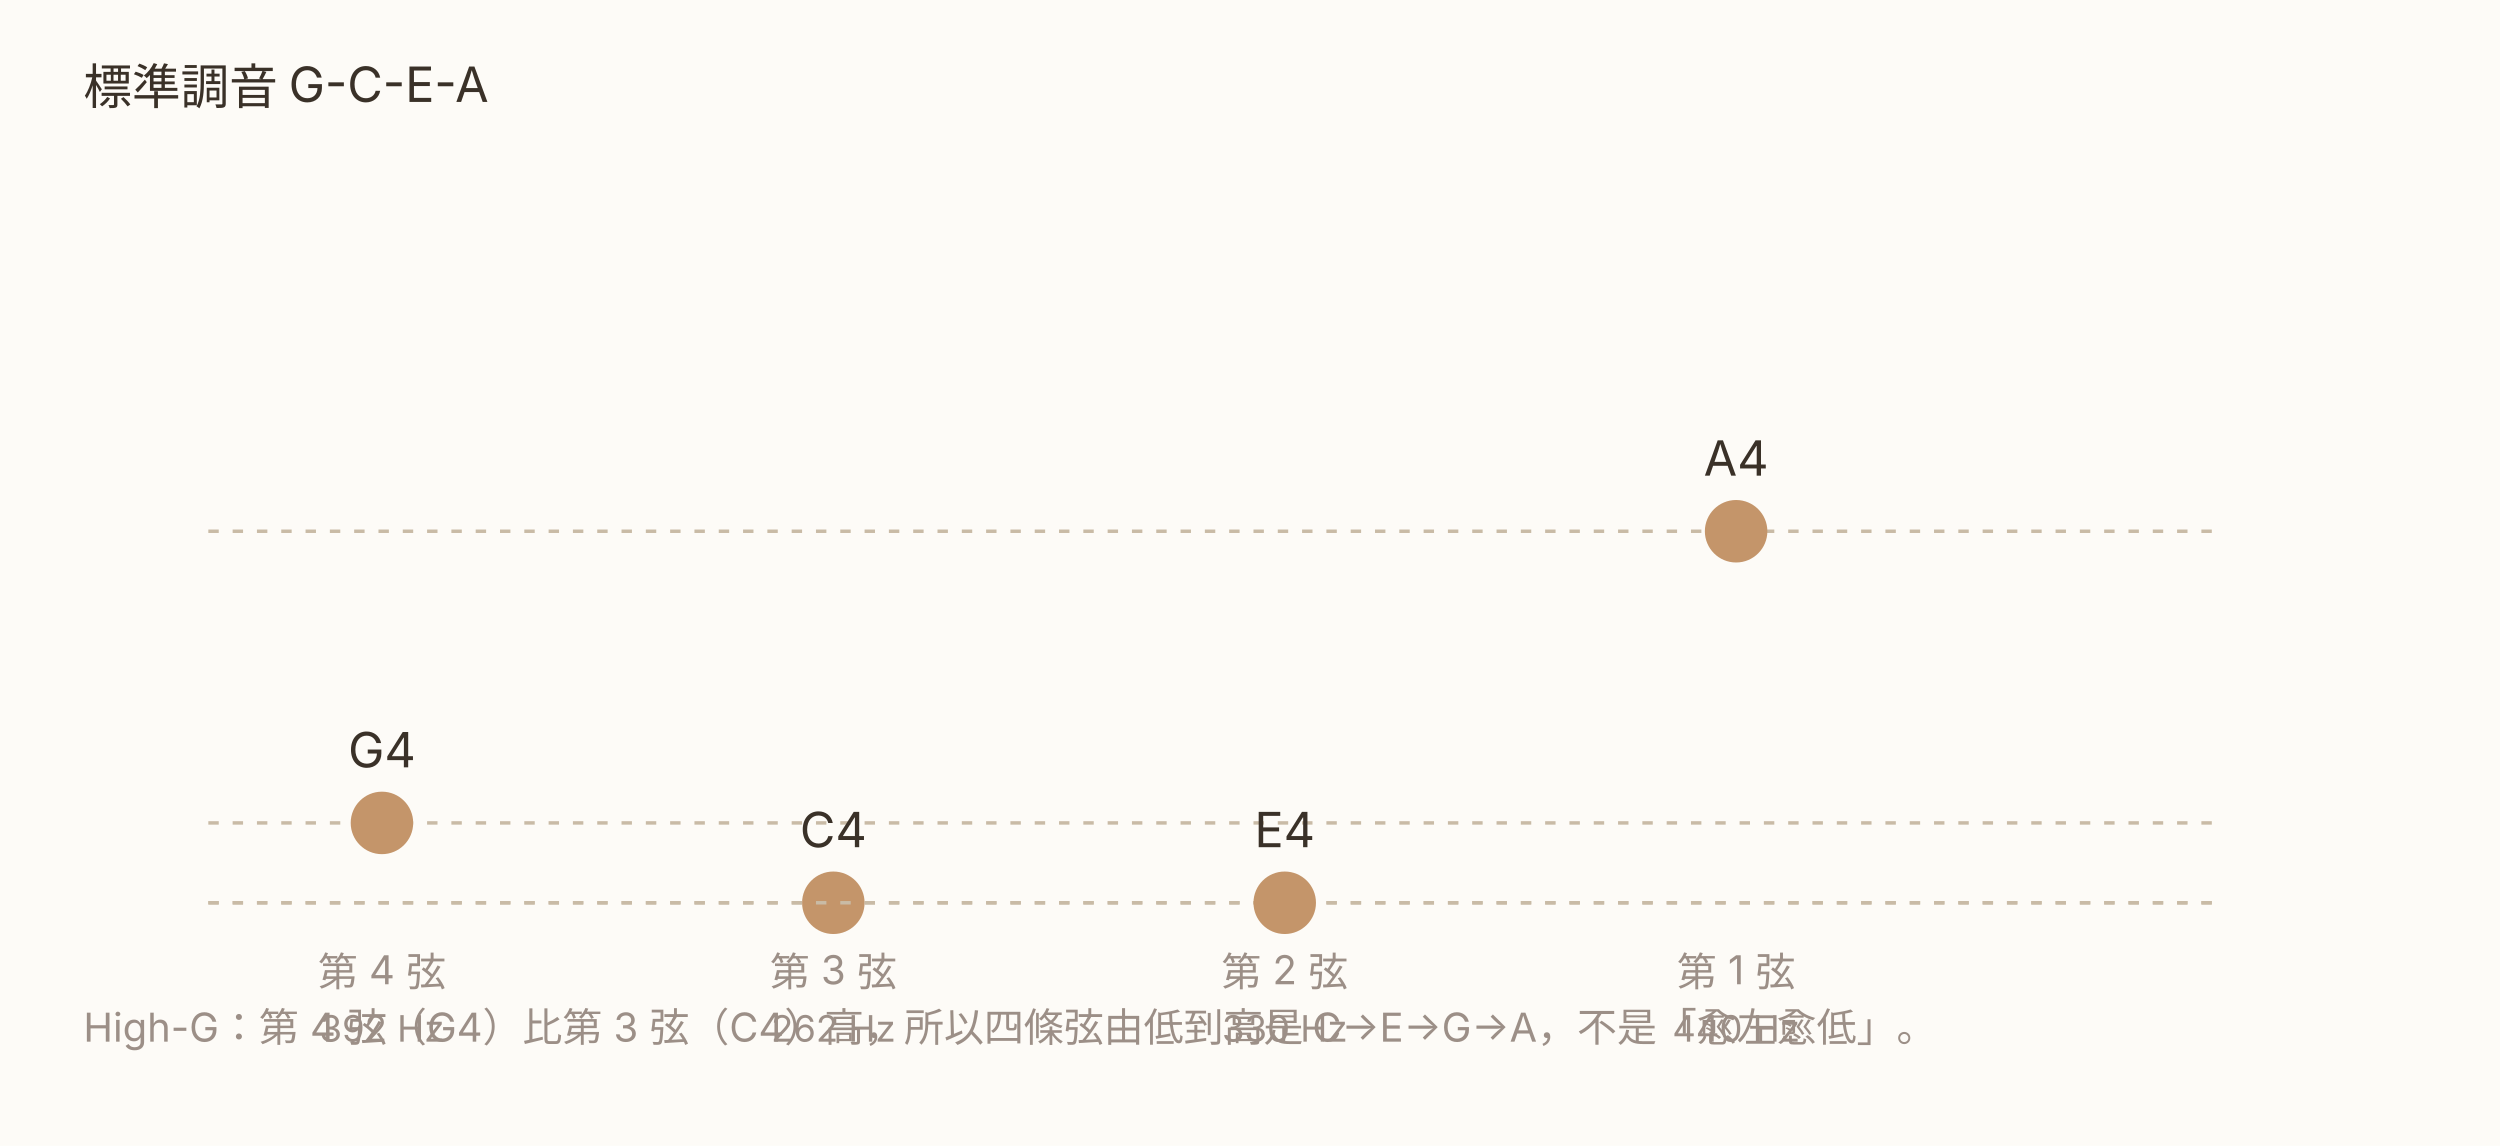
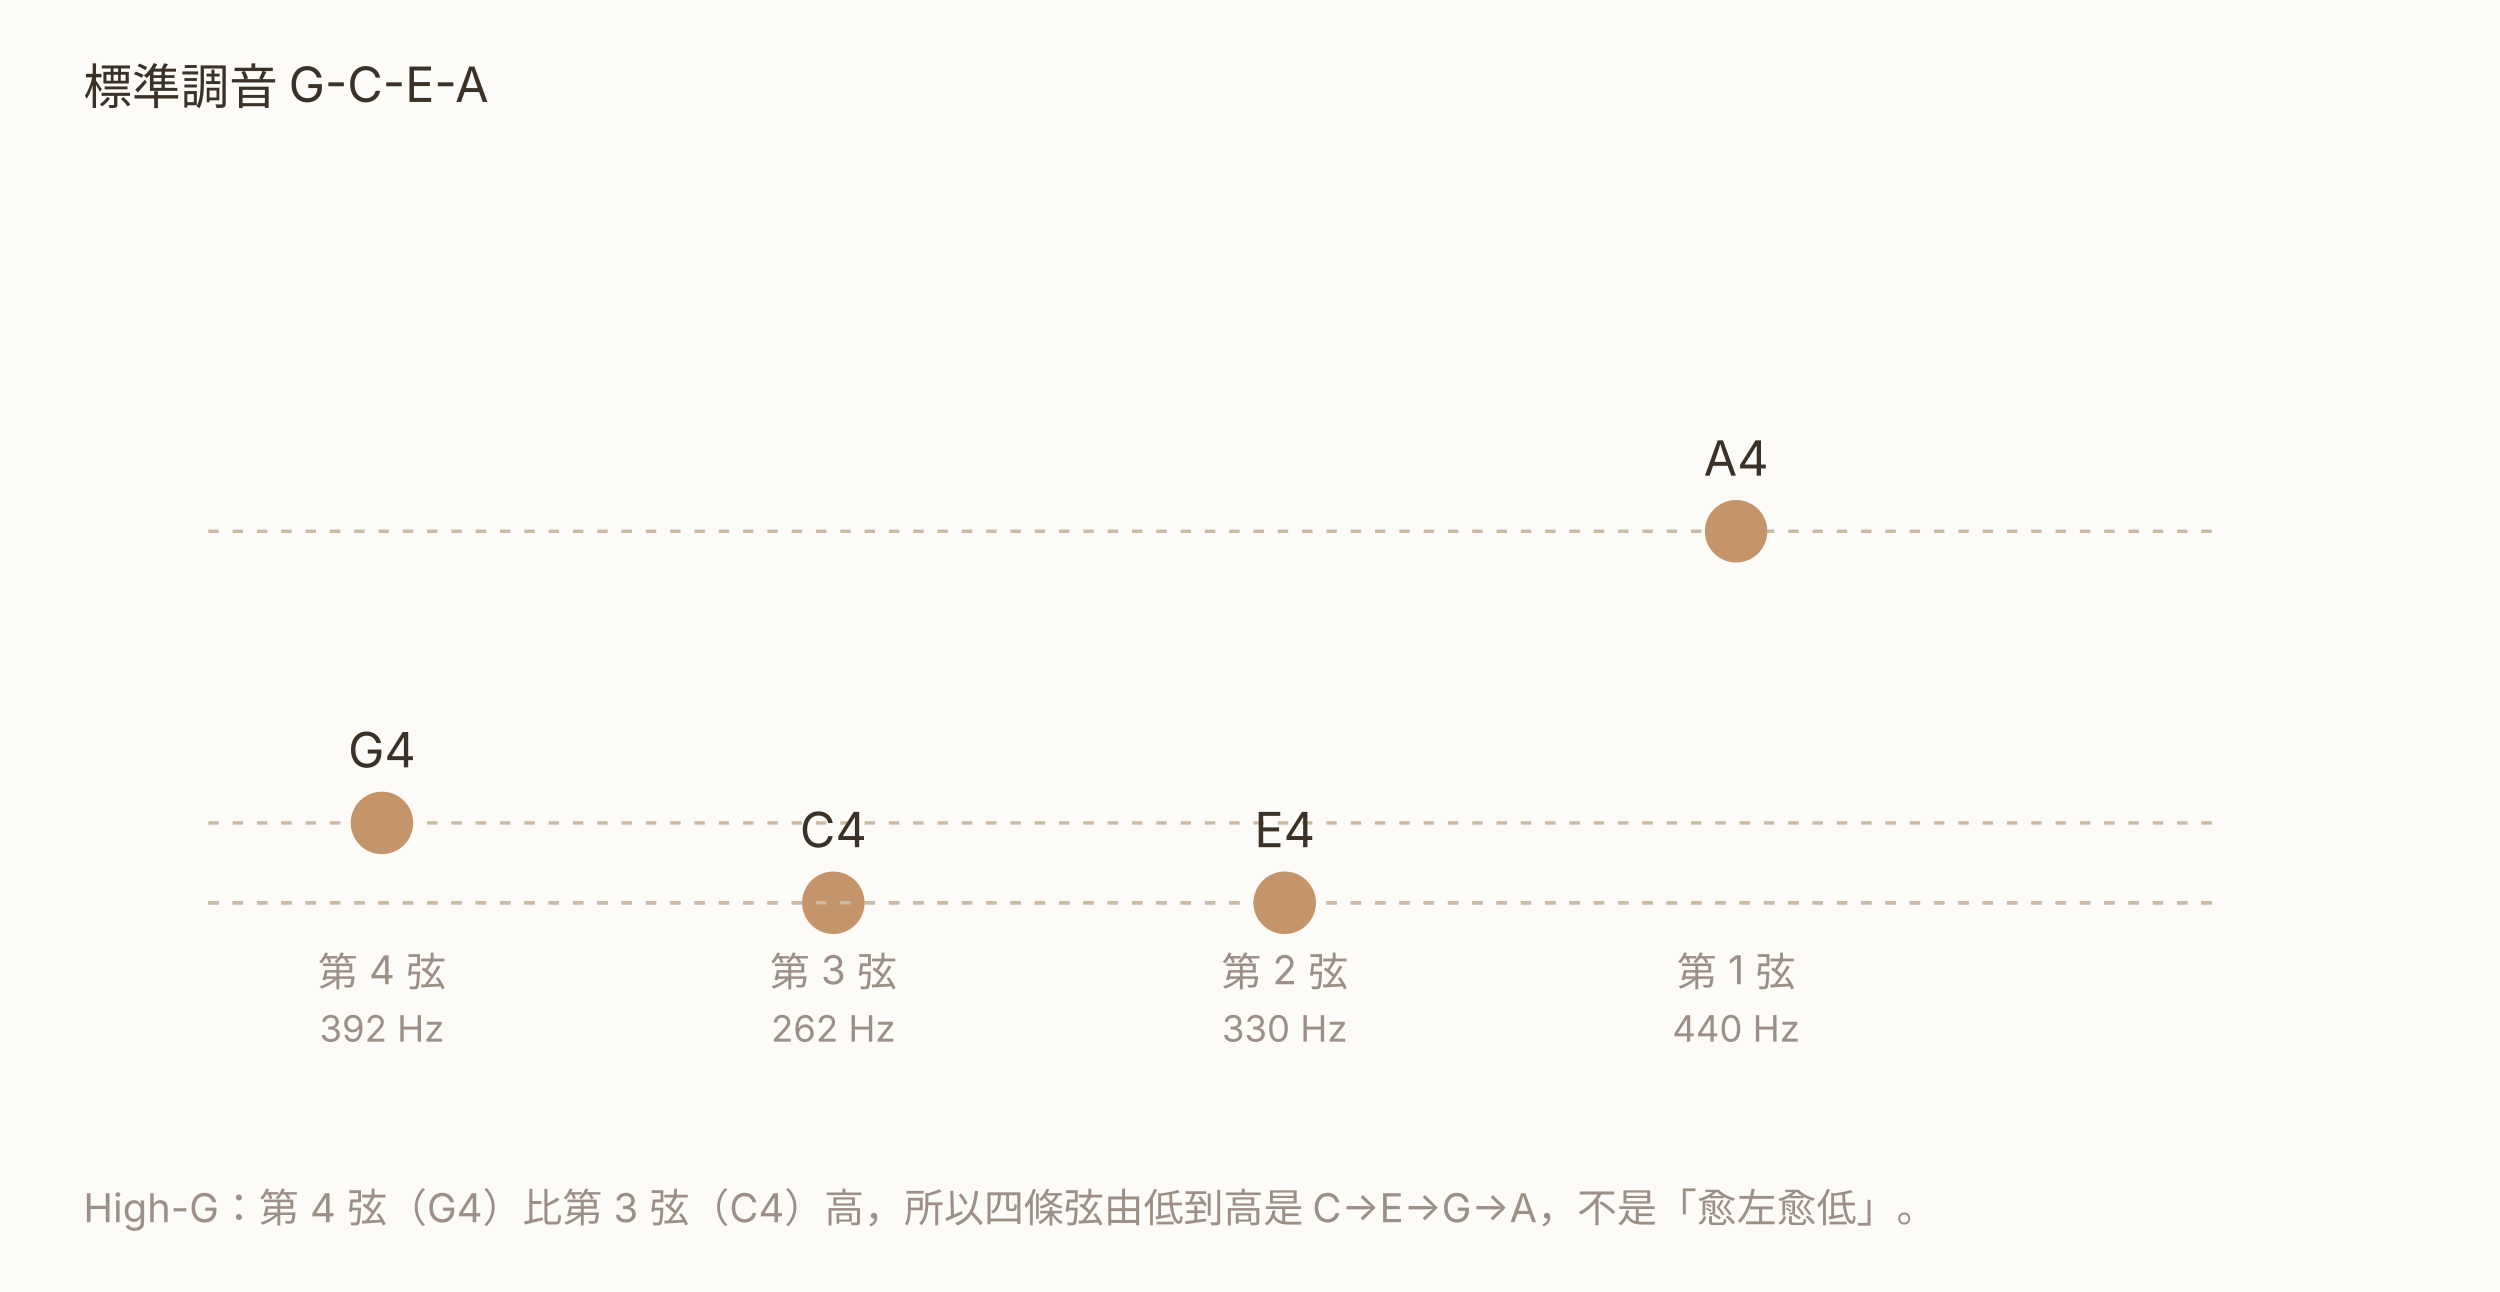
- <svg xmlns="http://www.w3.org/2000/svg" width="720" height="330" viewBox="0 0 720 330" role="img" aria-label="烏克麗麗調音音高圖">
-   <rect width="720" height="330" fill="#fdfbf7" />
+ <svg xmlns="http://www.w3.org/2000/svg" width="720" height="372" viewBox="0 0 720 372" role="img" aria-label="烏克麗麗調音音高圖">
+   <rect width="720" height="372" fill="#fdfbf7" />
  <text x="24" y="30" font-size="14" fill="#3a3128" font-family="system-ui, -apple-system, Segoe UI, sans-serif">標準調音 G-C-E-A</text>
  <line x1="60" y1="237" x2="640" y2="237" stroke="#c9bba6" stroke-dasharray="3 4" />
  <circle cx="110" cy="237" r="9" fill="#C4956A" />
  <text x="110" y="221" font-size="14" text-anchor="middle" fill="#3a3128" font-family="system-ui, -apple-system, Segoe UI, sans-serif">G4</text>
  <text x="110" y="284" font-size="11.5" text-anchor="middle" fill="#9C8F87" font-family="system-ui, -apple-system, Segoe UI, sans-serif">第 4 弦</text>
  <text x="110" y="300" font-size="10.5" text-anchor="middle" fill="#9C8F87" font-family="system-ui, -apple-system, Segoe UI, sans-serif">392 Hz</text>
  <line x1="60" y1="260" x2="640" y2="260" stroke="#c9bba6" stroke-dasharray="3 4" />
  <circle cx="240" cy="260" r="9" fill="#C4956A" />
  <text x="240" y="244" font-size="14" text-anchor="middle" fill="#3a3128" font-family="system-ui, -apple-system, Segoe UI, sans-serif">C4</text>
  <text x="240" y="284" font-size="11.5" text-anchor="middle" fill="#9C8F87" font-family="system-ui, -apple-system, Segoe UI, sans-serif">第 3 弦</text>
  <text x="240" y="300" font-size="10.5" text-anchor="middle" fill="#9C8F87" font-family="system-ui, -apple-system, Segoe UI, sans-serif">262 Hz</text>
  <line x1="60" y1="260" x2="640" y2="260" stroke="#c9bba6" stroke-dasharray="3 4" />
  <circle cx="370" cy="260" r="9" fill="#C4956A" />
  <text x="370" y="244" font-size="14" text-anchor="middle" fill="#3a3128" font-family="system-ui, -apple-system, Segoe UI, sans-serif">E4</text>
  <text x="370" y="284" font-size="11.5" text-anchor="middle" fill="#9C8F87" font-family="system-ui, -apple-system, Segoe UI, sans-serif">第 2 弦</text>
  <text x="370" y="300" font-size="10.5" text-anchor="middle" fill="#9C8F87" font-family="system-ui, -apple-system, Segoe UI, sans-serif">330 Hz</text>
  <line x1="60" y1="153" x2="640" y2="153" stroke="#c9bba6" stroke-dasharray="3 4" />
  <circle cx="500" cy="153" r="9" fill="#C4956A" />
  <text x="500" y="137" font-size="14" text-anchor="middle" fill="#3a3128" font-family="system-ui, -apple-system, Segoe UI, sans-serif">A4</text>
  <text x="500" y="284" font-size="11.5" text-anchor="middle" fill="#9C8F87" font-family="system-ui, -apple-system, Segoe UI, sans-serif">第 1 弦</text>
  <text x="500" y="300" font-size="10.5" text-anchor="middle" fill="#9C8F87" font-family="system-ui, -apple-system, Segoe UI, sans-serif">440 Hz</text>
  <line x1="60" y1="742" x2="640" y2="742" stroke="#A67C52" stroke-dasharray="5 5" />
  <circle cx="110" cy="742" r="7" fill="none" stroke="#A67C52" stroke-width="2" />
  <text x="122" y="746" font-size="11" fill="#A67C52" font-family="system-ui, -apple-system, Segoe UI, sans-serif">Low-G（第 4 弦換成低八度 G3，196 Hz）</text>
-   <text x="24" y="300" font-size="11.5" fill="#9C8F87" font-family="system-ui, -apple-system, Segoe UI, sans-serif">High-G：第 4 弦（G4）比第 3 弦（C4）高，所以四條弦由低到高是 C→E→G→A，不是「愈左愈低」。</text>
+   <text x="24" y="352" font-size="11.5" fill="#9C8F87" font-family="system-ui, -apple-system, Segoe UI, sans-serif">High-G：第 4 弦（G4）比第 3 弦（C4）高，所以四條弦由低到高是 C→E→G→A，不是「愈左愈低」。</text>
</svg>
